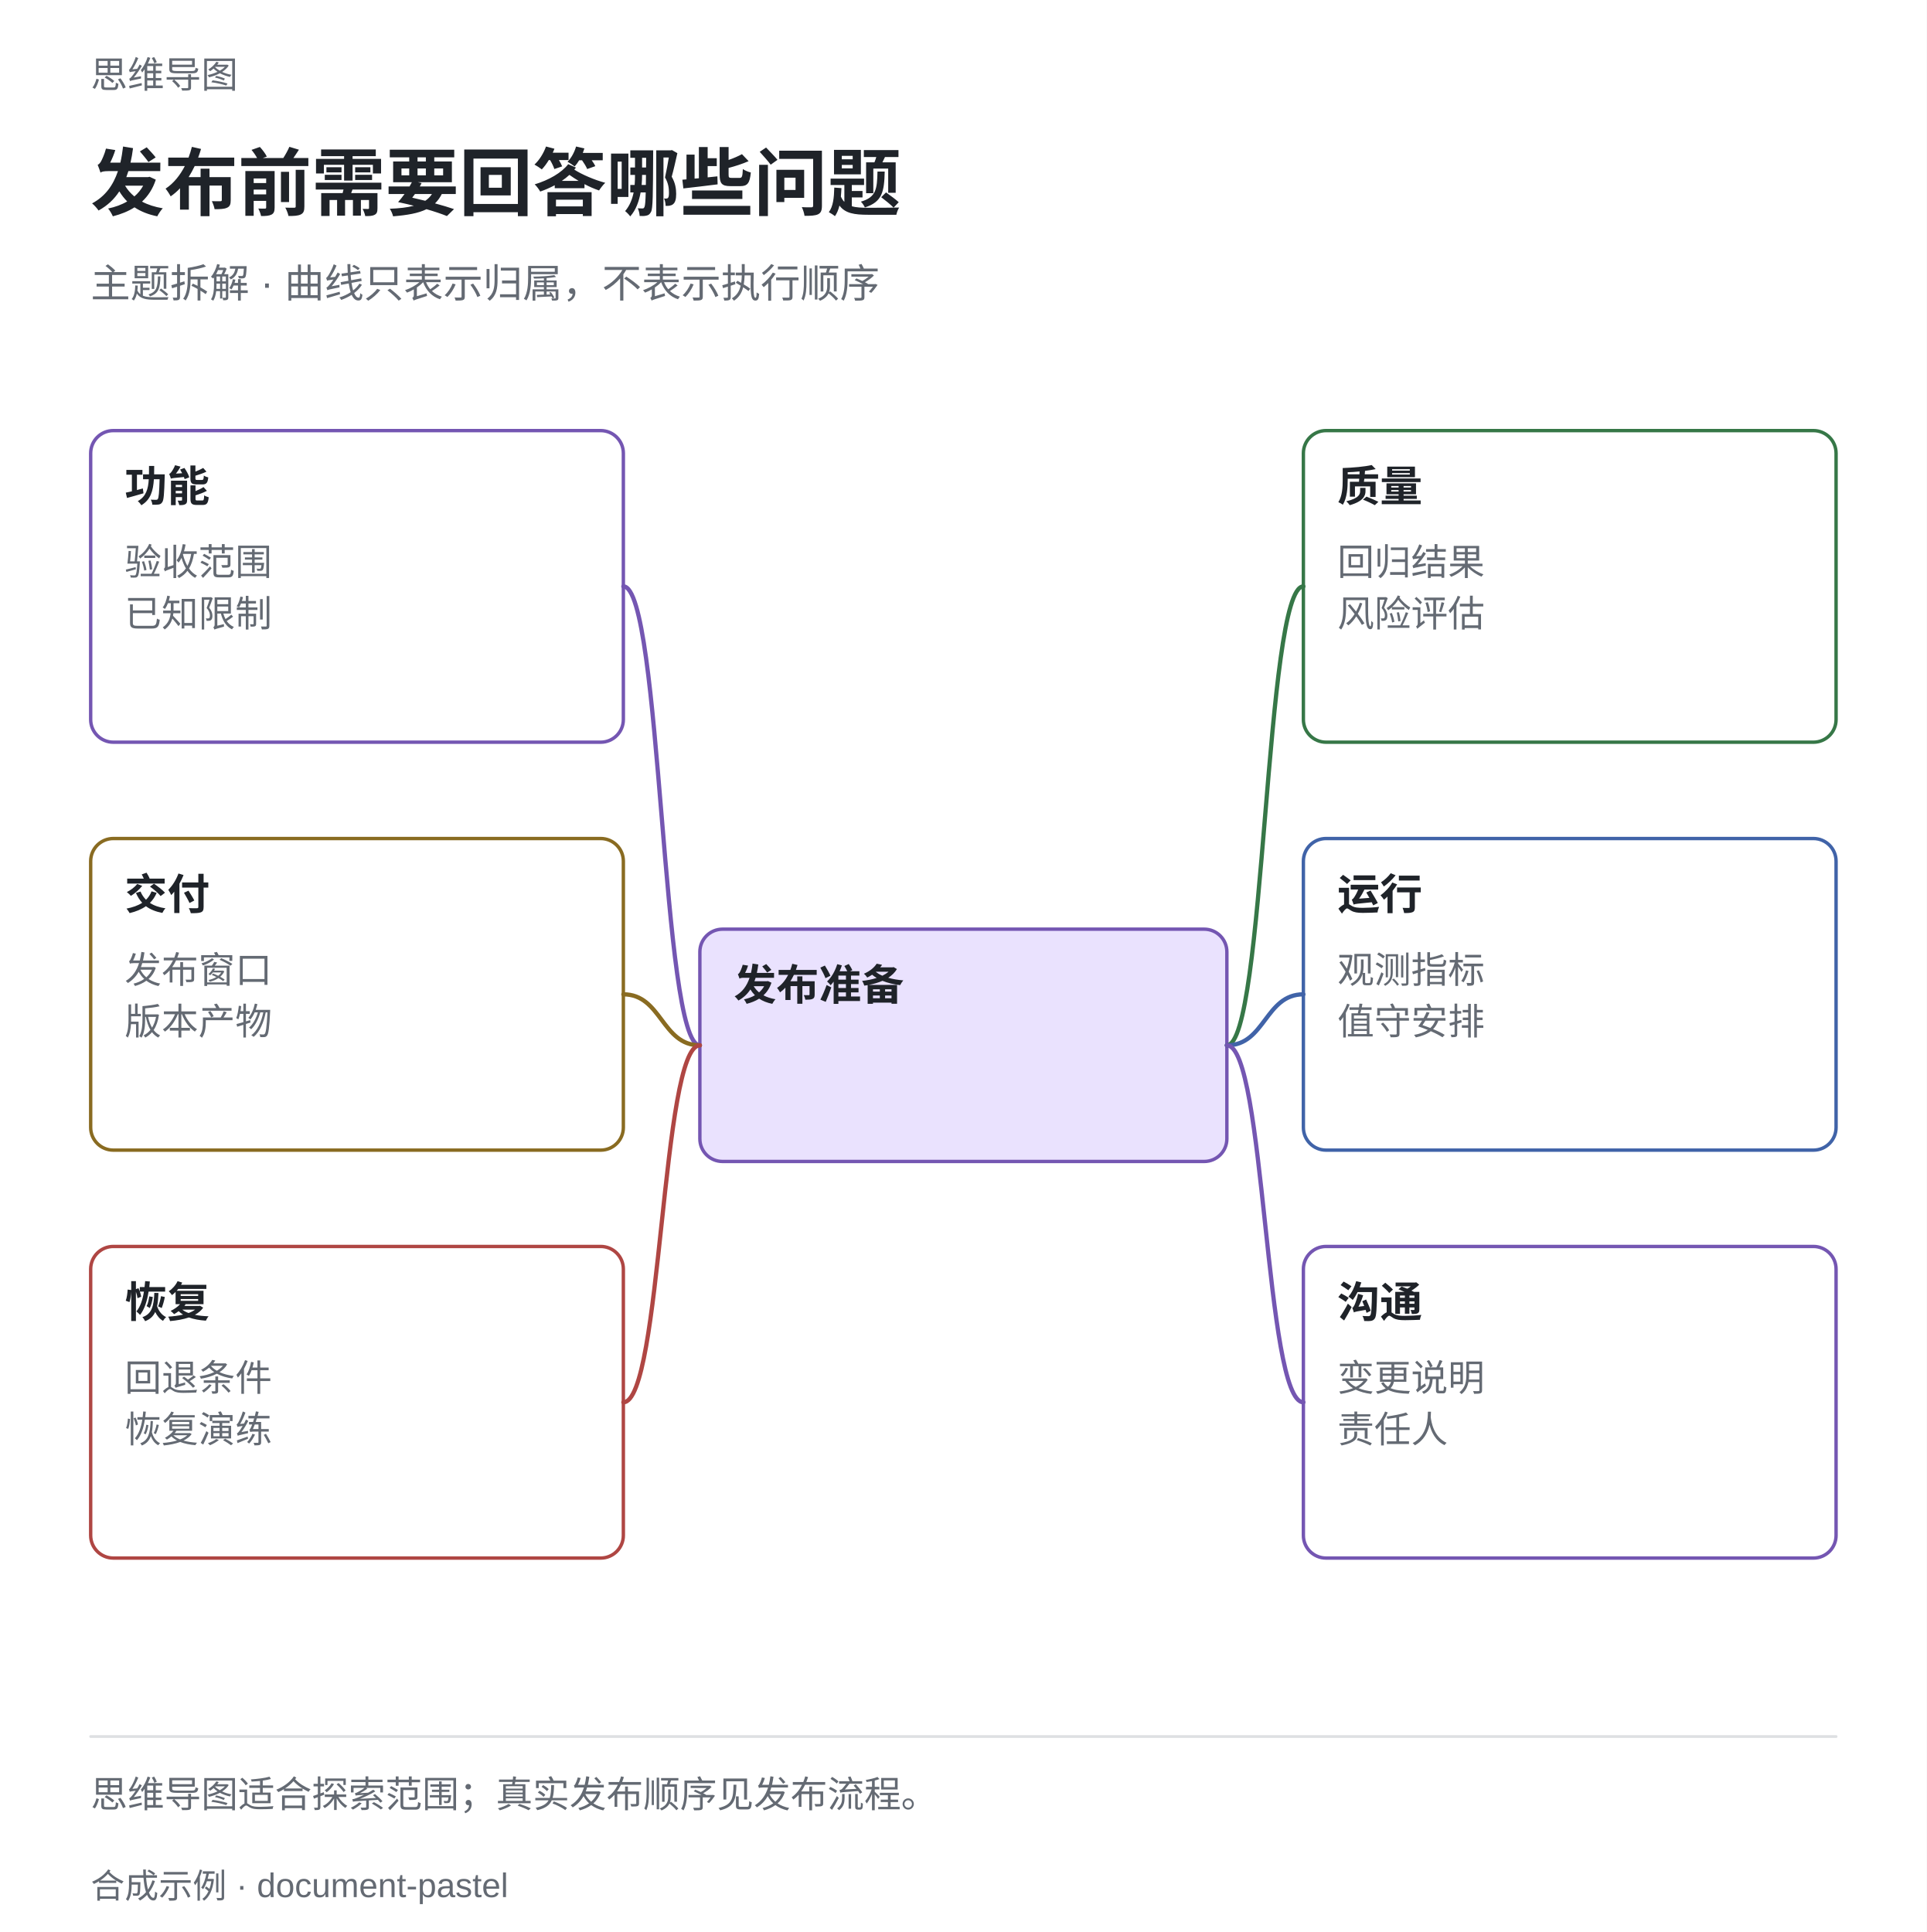
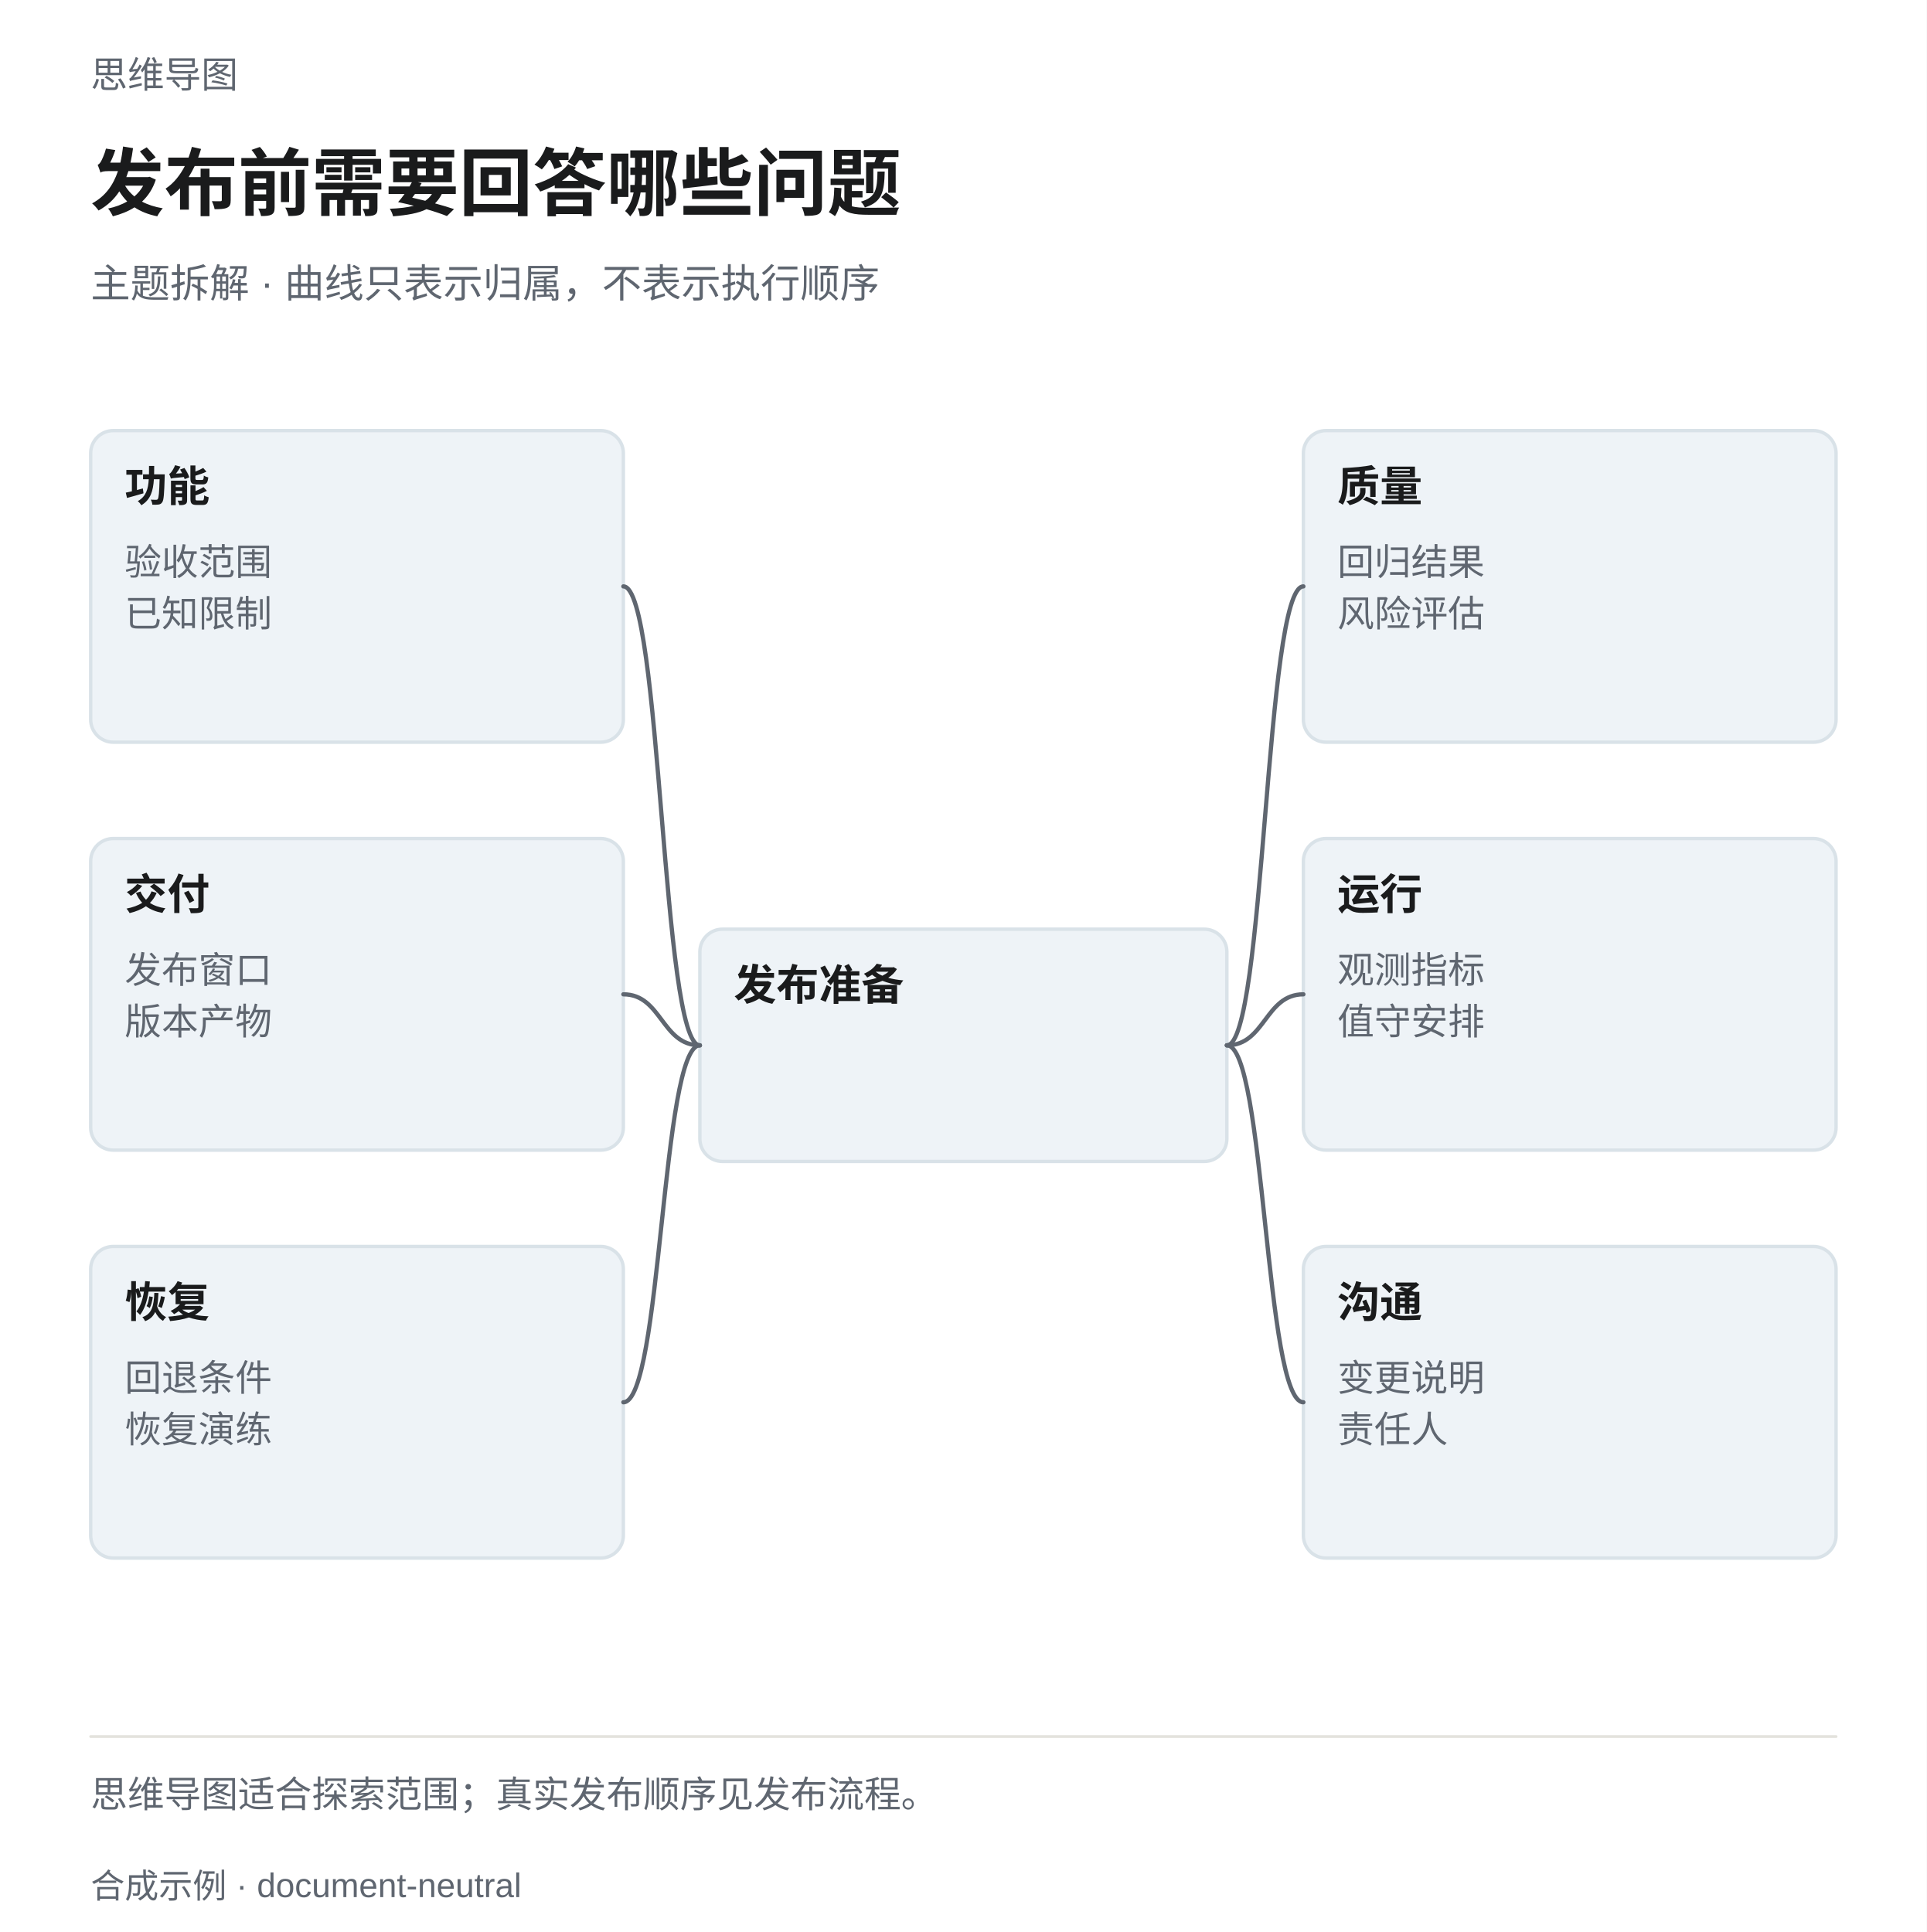
<svg xmlns="http://www.w3.org/2000/svg" width="680" height="682" viewBox="0 0 680 682" role="img">
  <defs>
    <marker id="arrow" viewBox="0 0 10 10" refX="8" refY="5" markerWidth="6" markerHeight="6" orient="auto">
-       <path d="M1 1 L8 5 L1 9" fill="none" stroke="#707680" stroke-width="1.5" />
+       <path d="M1 1 L8 5 L1 9" fill="none" stroke="#5F6670" stroke-width="1.5" />
    </marker>
  </defs>
-   <rect width="680" height="100%" fill="white" />
+   <rect width="680" height="100%" fill="#FFFFFF" />
  <g font-family="Arial, PingFang SC, Noto Sans CJK SC, sans-serif">
-     <text x="32" y="31.0" font-size="13" fill="#646A73" font-weight="400" text-anchor="start">思维导图</text>
-     <text x="32" y="74.0" font-size="26" fill="#1F2329" font-weight="600" text-anchor="start">发布前需要回答哪些问题</text>
-     <text x="32" y="105.0" font-size="14" fill="#646A73" font-weight="400" text-anchor="start">主题拆解 · 曲线只表示归属，不表示执行顺序</text>
-     <rect x="247" y="328" width="186" height="82" rx="8" fill="#EAE2FE" stroke="#7456B2" stroke-width="1.2" />
-     <text x="259" y="353.0" font-size="15" fill="#1F2329" font-weight="600" text-anchor="start">发布准备</text>
-     <rect x="32" y="152" width="188" height="110" rx="8" fill="white" stroke="#7456B2" stroke-width="1.2" />
-     <text x="44" y="177.0" font-size="15" fill="#1F2329" font-weight="600" text-anchor="start">功能</text>
-     <text x="44" y="203.0" font-size="13" fill="#646A73" font-weight="400" text-anchor="start">验收范围</text>
-     <text x="44" y="221.2" font-size="13" fill="#646A73" font-weight="400" text-anchor="start">已知限制</text>
-     <path d="M247 369 C233.5 369 233.5 207 220 207" fill="none" stroke="#7456B2" stroke-width="1.5" stroke-linecap="round" stroke-linejoin="round" />
-     <rect x="460" y="152" width="188" height="110" rx="8" fill="white" stroke="#367747" stroke-width="1.2" />
-     <text x="472" y="177.0" font-size="15" fill="#1F2329" font-weight="600" text-anchor="start">质量</text>
-     <text x="472" y="203.0" font-size="13" fill="#646A73" font-weight="400" text-anchor="start">回归结果</text>
-     <text x="472" y="221.2" font-size="13" fill="#646A73" font-weight="400" text-anchor="start">风险评估</text>
-     <path d="M433 369 C446.5 369 446.5 207 460 207" fill="none" stroke="#367747" stroke-width="1.5" stroke-linecap="round" stroke-linejoin="round" />
-     <rect x="32" y="296" width="188" height="110" rx="8" fill="white" stroke="#896B21" stroke-width="1.2" />
-     <text x="44" y="321.0" font-size="15" fill="#1F2329" font-weight="600" text-anchor="start">交付</text>
-     <text x="44" y="347.0" font-size="13" fill="#646A73" font-weight="400" text-anchor="start">发布窗口</text>
-     <text x="44" y="365.2" font-size="13" fill="#646A73" font-weight="400" text-anchor="start">版本产物</text>
-     <path d="M247 369 C233.5 369 233.5 351 220 351" fill="none" stroke="#896B21" stroke-width="1.5" stroke-linecap="round" stroke-linejoin="round" />
-     <rect x="460" y="296" width="188" height="110" rx="8" fill="white" stroke="#4063A8" stroke-width="1.2" />
-     <text x="472" y="321.0" font-size="15" fill="#1F2329" font-weight="600" text-anchor="start">运行</text>
-     <text x="472" y="347.0" font-size="13" fill="#646A73" font-weight="400" text-anchor="start">观测指标</text>
-     <text x="472" y="365.2" font-size="13" fill="#646A73" font-weight="400" text-anchor="start">值守安排</text>
-     <path d="M433 369 C446.5 369 446.5 351 460 351" fill="none" stroke="#4063A8" stroke-width="1.5" stroke-linecap="round" stroke-linejoin="round" />
-     <rect x="32" y="440" width="188" height="110" rx="8" fill="white" stroke="#AF4643" stroke-width="1.2" />
-     <text x="44" y="465.0" font-size="15" fill="#1F2329" font-weight="600" text-anchor="start">恢复</text>
-     <text x="44" y="491.0" font-size="13" fill="#646A73" font-weight="400" text-anchor="start">回退条件</text>
-     <text x="44" y="509.2" font-size="13" fill="#646A73" font-weight="400" text-anchor="start">恢复演练</text>
-     <path d="M247 369 C233.5 369 233.5 495 220 495" fill="none" stroke="#AF4643" stroke-width="1.5" stroke-linecap="round" stroke-linejoin="round" />
-     <rect x="460" y="440" width="188" height="110" rx="8" fill="white" stroke="#7456B2" stroke-width="1.2" />
-     <text x="472" y="465.0" font-size="15" fill="#1F2329" font-weight="600" text-anchor="start">沟通</text>
-     <text x="472" y="491.0" font-size="13" fill="#646A73" font-weight="400" text-anchor="start">变更说明</text>
-     <text x="472" y="509.2" font-size="13" fill="#646A73" font-weight="400" text-anchor="start">责任人</text>
-     <path d="M433 369 C446.5 369 446.5 495 460 495" fill="none" stroke="#7456B2" stroke-width="1.5" stroke-linecap="round" stroke-linejoin="round" />
-     <path d="M32 613 H648" fill="none" stroke="#DEE0E3" stroke-width="1" stroke-linecap="round" stroke-linejoin="round" />
-     <text x="32" y="638.0" font-size="13" fill="#646A73" font-weight="400" text-anchor="start">思维导图适合探索范围；真实发布顺序见发布流程。</text>
-     <text x="32" y="670.0" font-size="12" fill="#646A73" font-weight="400" text-anchor="start">合成示例 · document-pastel</text>
+     <text x="32" y="31.0" font-size="13" fill="#5F6670" font-weight="400" text-anchor="start">思维导图</text>
+     <text x="32" y="74.0" font-size="26" fill="#1A1B1C" font-weight="600" text-anchor="start">发布前需要回答哪些问题</text>
+     <text x="32" y="105.0" font-size="14" fill="#5F6670" font-weight="400" text-anchor="start">主题拆解 · 曲线只表示归属，不表示执行顺序</text>
+     <rect x="247" y="328" width="186" height="82" rx="8" fill="#EEF3F7" stroke="#D9E2E8" stroke-width="1.2" />
+     <text x="259" y="353.0" font-size="15" fill="#1A1B1C" font-weight="600" text-anchor="start">发布准备</text>
+     <rect x="32" y="152" width="188" height="110" rx="8" fill="#EEF3F7" stroke="#D9E2E8" stroke-width="1.2" />
+     <text x="44" y="177.0" font-size="15" fill="#1A1B1C" font-weight="600" text-anchor="start">功能</text>
+     <text x="44" y="203.0" font-size="13" fill="#5F6670" font-weight="400" text-anchor="start">验收范围</text>
+     <text x="44" y="221.2" font-size="13" fill="#5F6670" font-weight="400" text-anchor="start">已知限制</text>
+     <path d="M247 369 C233.5 369 233.5 207 220 207" fill="none" stroke="#5F6670" stroke-width="1.5" stroke-linecap="round" stroke-linejoin="round" />
+     <rect x="460" y="152" width="188" height="110" rx="8" fill="#EEF3F7" stroke="#D9E2E8" stroke-width="1.2" />
+     <text x="472" y="177.0" font-size="15" fill="#1A1B1C" font-weight="600" text-anchor="start">质量</text>
+     <text x="472" y="203.0" font-size="13" fill="#5F6670" font-weight="400" text-anchor="start">回归结果</text>
+     <text x="472" y="221.2" font-size="13" fill="#5F6670" font-weight="400" text-anchor="start">风险评估</text>
+     <path d="M433 369 C446.5 369 446.5 207 460 207" fill="none" stroke="#5F6670" stroke-width="1.5" stroke-linecap="round" stroke-linejoin="round" />
+     <rect x="32" y="296" width="188" height="110" rx="8" fill="#EEF3F7" stroke="#D9E2E8" stroke-width="1.2" />
+     <text x="44" y="321.0" font-size="15" fill="#1A1B1C" font-weight="600" text-anchor="start">交付</text>
+     <text x="44" y="347.0" font-size="13" fill="#5F6670" font-weight="400" text-anchor="start">发布窗口</text>
+     <text x="44" y="365.2" font-size="13" fill="#5F6670" font-weight="400" text-anchor="start">版本产物</text>
+     <path d="M247 369 C233.5 369 233.5 351 220 351" fill="none" stroke="#5F6670" stroke-width="1.5" stroke-linecap="round" stroke-linejoin="round" />
+     <rect x="460" y="296" width="188" height="110" rx="8" fill="#EEF3F7" stroke="#D9E2E8" stroke-width="1.2" />
+     <text x="472" y="321.0" font-size="15" fill="#1A1B1C" font-weight="600" text-anchor="start">运行</text>
+     <text x="472" y="347.0" font-size="13" fill="#5F6670" font-weight="400" text-anchor="start">观测指标</text>
+     <text x="472" y="365.2" font-size="13" fill="#5F6670" font-weight="400" text-anchor="start">值守安排</text>
+     <path d="M433 369 C446.5 369 446.5 351 460 351" fill="none" stroke="#5F6670" stroke-width="1.5" stroke-linecap="round" stroke-linejoin="round" />
+     <rect x="32" y="440" width="188" height="110" rx="8" fill="#EEF3F7" stroke="#D9E2E8" stroke-width="1.2" />
+     <text x="44" y="465.0" font-size="15" fill="#1A1B1C" font-weight="600" text-anchor="start">恢复</text>
+     <text x="44" y="491.0" font-size="13" fill="#5F6670" font-weight="400" text-anchor="start">回退条件</text>
+     <text x="44" y="509.2" font-size="13" fill="#5F6670" font-weight="400" text-anchor="start">恢复演练</text>
+     <path d="M247 369 C233.5 369 233.5 495 220 495" fill="none" stroke="#5F6670" stroke-width="1.5" stroke-linecap="round" stroke-linejoin="round" />
+     <rect x="460" y="440" width="188" height="110" rx="8" fill="#EEF3F7" stroke="#D9E2E8" stroke-width="1.2" />
+     <text x="472" y="465.0" font-size="15" fill="#1A1B1C" font-weight="600" text-anchor="start">沟通</text>
+     <text x="472" y="491.0" font-size="13" fill="#5F6670" font-weight="400" text-anchor="start">变更说明</text>
+     <text x="472" y="509.2" font-size="13" fill="#5F6670" font-weight="400" text-anchor="start">责任人</text>
+     <path d="M433 369 C446.5 369 446.5 495 460 495" fill="none" stroke="#5F6670" stroke-width="1.5" stroke-linecap="round" stroke-linejoin="round" />
+     <path d="M32 613 H648" fill="none" stroke="#E4E3DD" stroke-width="1" stroke-linecap="round" stroke-linejoin="round" />
+     <text x="32" y="638.0" font-size="13" fill="#5F6670" font-weight="400" text-anchor="start">思维导图适合探索范围；真实发布顺序见发布流程。</text>
+     <text x="32" y="670.0" font-size="12" fill="#5F6670" font-weight="400" text-anchor="start">合成示例 · document-neutral</text>
  </g>
</svg>
